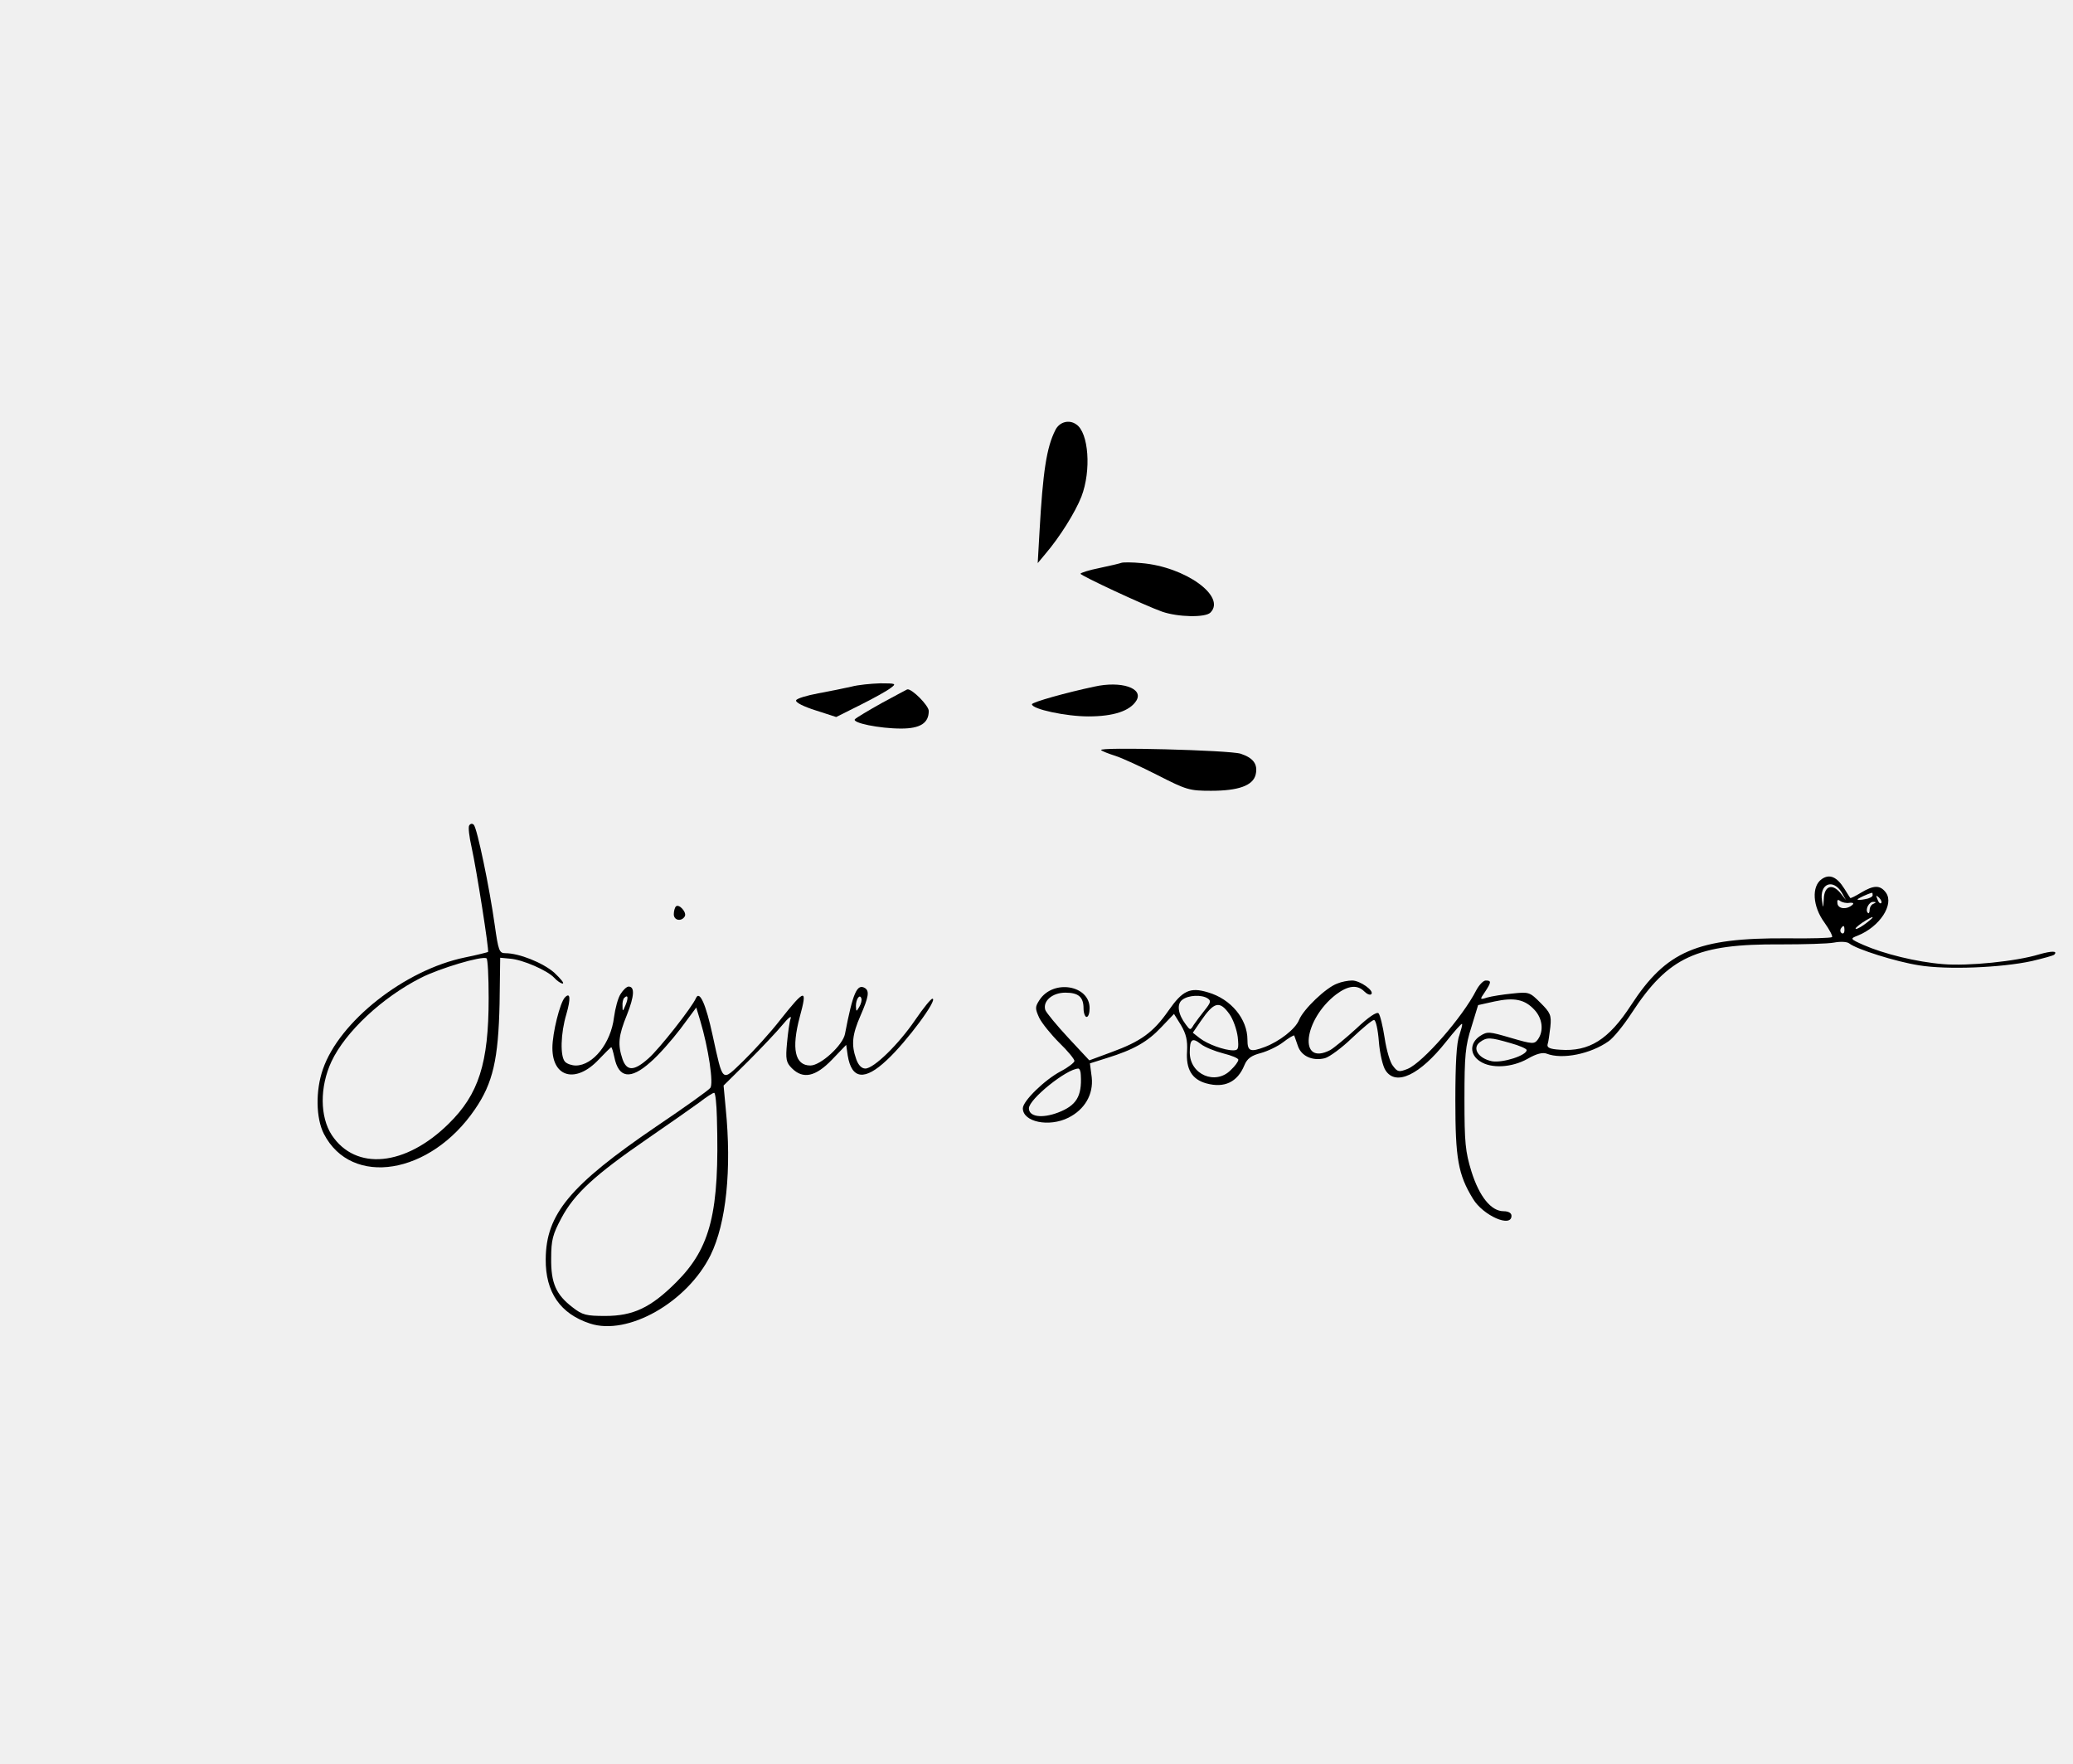
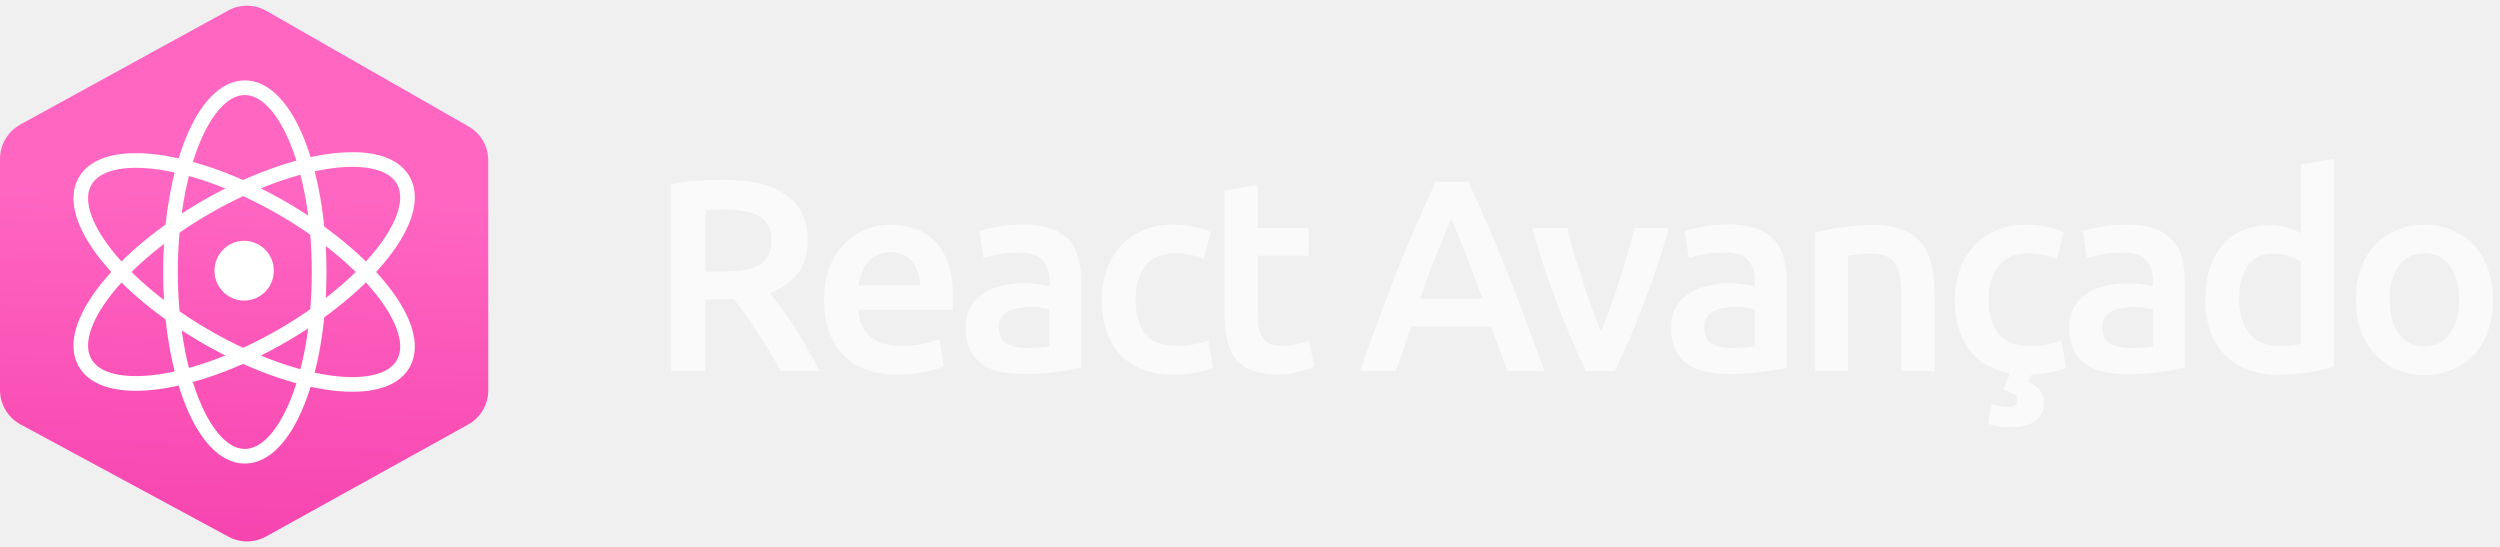
- <svg xmlns="http://www.w3.org/2000/svg" version="1.0" width="683pt" height="581pt" viewBox="0 0 683 581" preserveAspectRatio="xMidYMid meet">
-   <g transform="translate(0,581) scale(0.1,-0.1)" fill="#000000" stroke="none">
-     <path d="M3477 4393 c-29 -57 -41 -138 -52 -333 l-6 -105 25 30 c48 56 99 138 119 189 33 86 24 211 -17 238 -24 17 -56 8 -69 -19z" />
-     <path d="M3695 3956 c-5 -2 -38 -10 -72 -17 -35 -7 -63 -16 -63 -19 0 -6 210 -104 269 -125 52 -18 142 -20 159 -3 53 53 -83 151 -227 163 -31 3 -60 3 -66 1z" />
-     <path d="M2805 3548 c-22 -5 -71 -15 -109 -22 -38 -7 -71 -17 -73 -23 -3 -7 26 -21 64 -33 l68 -22 80 40 c44 22 89 47 100 56 19 14 17 15 -35 15 -30 -1 -73 -5 -95 -11z" />
-     <path d="M3605 3548 c-90 -19 -205 -51 -205 -58 0 -16 112 -40 186 -40 83 0 137 18 158 52 25 41 -50 66 -139 46z" />
-     <path d="M2905 3494 c-43 -24 -83 -48 -88 -53 -12 -12 80 -31 152 -31 63 0 91 18 91 58 0 18 -57 75 -71 71 -2 -1 -40 -21 -84 -45z" />
-     <path d="M3628 3339 c4 -4 25 -12 47 -19 22 -7 85 -36 140 -64 94 -48 104 -51 175 -51 90 0 138 17 147 53 8 34 -7 55 -49 69 -36 12 -473 23 -460 12z" />
-     <path d="M1546 3091 c-4 -5 0 -38 8 -73 16 -72 58 -339 54 -344 -2 -1 -36 -10 -76 -18 -199 -41 -414 -211 -468 -368 -25 -71 -23 -162 3 -213 91 -177 351 -135 498 81 59 86 77 164 81 349 l2 150 32 -3 c42 -3 124 -39 146 -63 9 -10 22 -19 28 -19 6 1 -7 16 -28 36 -38 33 -116 64 -161 64 -20 0 -23 8 -35 93 -17 122 -58 319 -69 330 -5 5 -11 4 -15 -2z m64 -569 c0 -215 -33 -317 -132 -414 -142 -140 -306 -156 -385 -37 -39 60 -40 158 -1 242 46 98 167 211 295 276 61 31 201 73 216 64 4 -2 7 -61 7 -131z" />
-     <path d="M6002 2914 c-34 -24 -30 -90 9 -143 17 -24 28 -45 25 -48 -3 -3 -69 -5 -147 -4 -298 2 -399 -42 -515 -220 -74 -114 -138 -154 -234 -147 -34 2 -44 7 -41 18 3 8 6 34 9 57 4 39 0 47 -32 79 -36 36 -38 37 -94 31 -31 -3 -68 -9 -82 -13 -25 -8 -25 -7 -7 19 21 32 21 37 2 37 -8 0 -22 -15 -31 -32 -46 -90 -176 -238 -226 -259 -28 -11 -33 -11 -48 9 -10 11 -22 53 -28 93 -6 39 -15 76 -20 81 -6 6 -34 -13 -73 -50 -35 -32 -74 -64 -86 -71 -106 -55 -89 100 19 183 40 30 70 33 93 10 9 -9 19 -13 23 -9 11 11 -37 45 -63 45 -13 0 -35 -4 -49 -10 -37 -13 -112 -85 -126 -120 -12 -30 -65 -71 -113 -89 -48 -18 -57 -14 -57 24 0 68 -54 134 -130 156 -59 18 -84 6 -130 -60 -50 -72 -92 -102 -188 -137 l-73 -27 -69 74 c-38 41 -72 82 -76 92 -9 29 23 57 66 57 43 0 60 -14 60 -52 0 -15 5 -28 10 -28 6 0 10 13 10 29 0 76 -120 96 -165 27 -15 -23 -15 -28 -1 -59 9 -18 39 -55 66 -82 28 -27 50 -54 50 -60 0 -5 -20 -21 -45 -34 -53 -28 -125 -98 -125 -122 0 -45 86 -63 150 -31 54 27 83 77 77 133 l-6 46 57 18 c87 27 133 53 178 101 l42 44 23 -37 c17 -29 22 -50 20 -86 -4 -59 16 -93 64 -106 59 -16 102 4 125 60 9 22 23 32 54 40 22 6 56 22 74 36 18 14 34 23 36 22 1 -2 6 -17 12 -34 11 -34 48 -51 89 -41 15 4 56 34 90 67 34 32 66 59 72 59 6 0 13 -32 16 -71 3 -39 13 -82 22 -95 34 -53 113 -15 200 95 27 34 50 60 52 58 2 -2 -3 -19 -9 -38 -9 -23 -13 -94 -13 -214 0 -191 9 -244 58 -324 33 -55 127 -97 127 -56 0 9 -10 15 -26 15 -41 0 -80 48 -106 131 -20 65 -23 94 -23 239 0 143 3 175 23 237 l22 72 54 12 c65 14 100 7 132 -28 26 -28 31 -69 11 -97 -12 -16 -17 -16 -89 5 -72 21 -77 22 -102 6 -34 -23 -34 -61 0 -83 37 -25 105 -21 157 8 29 17 50 22 63 17 51 -20 145 -1 204 41 16 11 50 53 76 93 121 185 214 228 491 226 76 0 155 2 176 6 21 4 43 3 50 -3 24 -19 153 -60 230 -72 92 -15 270 -8 371 14 38 9 71 18 74 21 13 13 -8 13 -50 1 -75 -23 -234 -39 -316 -32 -88 7 -196 34 -262 63 -45 20 -45 21 -19 31 72 29 120 102 93 141 -19 26 -40 26 -83 0 -18 -11 -34 -19 -35 -17 -1 2 -10 15 -19 30 -25 40 -49 50 -75 32z m66 -44 l14 -25 -19 24 c-27 32 -53 22 -54 -21 -2 -31 -2 -32 -6 -5 -9 56 36 74 65 27z m102 -9 c0 -5 -11 -11 -25 -13 -14 -3 -25 -3 -25 -1 0 3 34 19 48 22 1 1 2 -3 2 -8z m28 -26 c-3 -3 -9 2 -12 12 -6 14 -5 15 5 6 7 -7 10 -15 7 -18z m-104 1 c10 1 15 -1 10 -6 -18 -17 -47 -15 -50 3 -2 13 1 15 9 9 7 -5 20 -8 31 -6z m79 -3 c-7 -2 -13 -12 -13 -20 0 -9 -3 -14 -6 -10 -10 10 4 37 18 36 10 0 10 -2 1 -6z m-23 -63 c-14 -11 -29 -20 -35 -20 -5 0 4 9 20 20 38 25 48 25 15 0z m-73 -25 c0 -8 -4 -12 -9 -9 -5 3 -6 10 -3 15 9 13 12 11 12 -6z m-2098 -224 c12 -8 10 -14 -10 -39 -13 -16 -29 -38 -36 -48 -11 -19 -12 -18 -26 1 -26 34 -31 68 -11 82 20 15 63 17 83 4z m72 -52 c12 -17 24 -51 27 -75 4 -39 2 -44 -15 -44 -29 0 -84 20 -110 40 l-23 18 26 38 c44 64 62 69 95 23z m-21 -129 c28 -7 50 -16 50 -21 0 -6 -11 -21 -25 -34 -50 -51 -135 -15 -135 58 0 44 8 50 36 28 14 -11 47 -24 74 -31z m946 34 c30 -8 54 -19 54 -23 0 -18 -79 -43 -114 -37 -45 9 -67 43 -40 63 23 17 34 16 100 -3z m-1415 -106 c4 -70 -15 -100 -75 -123 -53 -20 -96 -14 -96 14 0 30 124 130 163 131 4 0 8 -10 8 -22z" />
-     <path d="M2227 2824 c-4 -4 -7 -16 -7 -26 0 -20 25 -25 36 -7 8 13 -19 43 -29 33z" />
-     <path d="M2045 2536 c-9 -13 -18 -48 -22 -77 -10 -85 -69 -159 -126 -159 -12 0 -28 5 -35 12 -17 17 -15 94 4 157 15 52 13 74 -5 55 -16 -17 -41 -117 -41 -166 0 -98 78 -118 153 -38 21 22 39 40 41 40 2 0 6 -14 10 -32 14 -70 53 -76 119 -17 26 22 70 72 99 110 l52 70 13 -43 c27 -90 45 -209 33 -222 -6 -8 -86 -65 -178 -127 -285 -194 -363 -289 -364 -437 -1 -109 48 -180 146 -212 125 -41 320 70 397 225 52 106 70 283 50 484 l-7 75 81 80 c45 45 96 99 114 121 18 22 30 31 26 20 -4 -11 -9 -48 -12 -81 -5 -53 -3 -64 16 -83 37 -37 78 -28 132 28 l47 49 5 -35 c13 -79 56 -84 129 -15 65 60 170 202 150 202 -5 0 -30 -31 -56 -69 -55 -81 -137 -161 -165 -161 -12 0 -23 11 -30 31 -17 48 -13 81 14 143 27 62 30 81 15 91 -26 16 -40 -15 -66 -151 -7 -37 -80 -104 -114 -104 -51 0 -63 55 -35 160 26 95 18 94 -63 -8 -34 -44 -90 -105 -124 -138 -71 -68 -65 -74 -100 85 -22 102 -43 150 -55 123 -12 -29 -122 -169 -157 -199 -47 -42 -71 -42 -85 -2 -16 48 -14 76 15 147 24 61 26 92 5 92 -6 0 -18 -11 -26 -24z m16 -37 c-9 -22 -10 -22 -10 -3 -1 11 2 24 6 27 12 12 14 0 4 -24z m770 -6 c-10 -17 -10 -16 -11 3 0 23 13 41 18 25 2 -6 -1 -18 -7 -28z m-469 -365 c9 -311 -20 -428 -134 -542 -84 -84 -142 -111 -234 -111 -62 0 -75 3 -107 28 -55 42 -72 80 -71 162 0 60 5 79 34 133 42 79 109 141 282 260 73 50 151 105 173 121 22 17 43 31 48 31 4 0 8 -37 9 -82z" />
-   </g>
+ <svg xmlns="http://www.w3.org/2000/svg" fill="none" viewBox="0 0 256 56">
+   <path d="M2.08 12.75L23.36 1.08a4 4 0 013.91.03L48 12.96A4 4 0 0150 16.43v23.54a4 4 0 01-2.06 3.5l-20.7 11.47a4 4 0 01-3.84.02L2.1 43.46A4 4 0 010 39.94V16.26a4 4 0 012.08-3.5z" fill="url(#paint0_linear)" />
+   <ellipse rx="7.65" ry="18.78" transform="matrix(-.49197 .87061 .8678 .49693 25 27.9)" stroke="#fff" stroke-width="1.5" />
+   <ellipse rx="7.65" ry="18.78" transform="matrix(-.49197 -.87061 .8678 -.49693 25 27.8)" stroke="#fff" stroke-width="1.5" />
+   <ellipse cx="25.07" cy="27.85" rx="7.61" ry="18.87" transform="rotate(180 25.07 27.85)" stroke="#fff" stroke-width="1.5" />
+   <ellipse cx="25.01" cy="27.73" rx="3.06" ry="3.04" transform="rotate(-90 25 27.73)" fill="#fff" />
+   <path d="M74.06 18.4c2.8 0 4.93.51 6.4 1.54 1.5 1.03 2.25 2.6 2.25 4.7 0 2.64-1.3 4.42-3.9 5.35a41.65 41.65 0 013.92 5.8c.44.74.82 1.48 1.16 2.21h-3.95a40.42 40.42 0 00-2.4-4c-.42-.66-.83-1.26-1.24-1.82-.41-.58-.8-1.1-1.15-1.54l-.67.02h-2.24V38H68.7V18.88c.86-.2 1.77-.31 2.74-.37a34.3 34.3 0 012.6-.11zm.25 3.05c-.75 0-1.44.03-2.07.09v6.27h1.54c.86 0 1.61-.05 2.27-.14.65-.1 1.19-.26 1.62-.5.45-.25.78-.58 1-.99.23-.4.34-.93.34-1.56 0-.6-.1-1.1-.33-1.52a2.47 2.47 0 00-.98-.98c-.41-.24-.9-.4-1.49-.5-.58-.11-1.21-.17-1.9-.17zm10.07 9.3c0-1.29.19-2.42.56-3.39.4-.97.9-1.77 1.54-2.4a6.6 6.6 0 014.7-1.96c2.02 0 3.59.62 4.7 1.87 1.15 1.25 1.72 3.12 1.72 5.6l-.03.64c0 .23-.01.43-.03.62h-9.66c.1 1.17.5 2.09 1.23 2.74.75.64 1.82.95 3.22.95a10.35 10.35 0 003.87-.7l.44 2.78a6.26 6.26 0 01-1.9.56 12.6 12.6 0 01-2.83.3c-1.29 0-2.4-.18-3.36-.56a6.48 6.48 0 01-2.35-1.6 6.7 6.7 0 01-1.37-2.4 9.97 9.97 0 01-.45-3.05zm9.83-1.51c0-.47-.07-.9-.2-1.32-.13-.43-.33-.8-.59-1.1a2.37 2.37 0 00-.92-.72 2.73 2.73 0 00-1.29-.28 3.11 3.11 0 00-3 2.16c-.14.4-.25.83-.3 1.26h6.3zm10.87 6.38c1.05 0 1.84-.06 2.38-.17V31.7a6.63 6.63 0 00-1.99-.25c-.37 0-.75.03-1.15.08a3.7 3.7 0 00-1.03.31c-.3.15-.54.36-.73.64-.19.27-.28.6-.28 1.01 0 .8.25 1.36.76 1.68a4 4 0 002.04.45zm-.28-12.63a8.3 8.3 0 012.83.42 4.21 4.21 0 012.8 3.02c.2.72.3 1.5.3 2.36v8.87c-.52.12-1.31.25-2.37.4-1.05.16-2.23.25-3.56.25-.88 0-1.68-.09-2.4-.25a5.2 5.2 0 01-1.88-.82 4 4 0 01-1.2-1.45 5.2 5.2 0 01-.43-2.21c0-.84.16-1.55.48-2.13.33-.58.78-1.05 1.34-1.4a5.4 5.4 0 011.93-.79 10.55 10.55 0 014.82.06v-.56c0-.4-.05-.77-.14-1.12-.1-.35-.26-.66-.5-.92-.23-.28-.54-.5-.93-.65a3.89 3.89 0 00-1.43-.22 12.8 12.8 0 00-3.75.56l-.42-2.75a14.7 14.7 0 014.5-.67zm8.01 7.7c0-1.08.17-2.09.5-3.02a7.3 7.3 0 011.44-2.47c.63-.69 1.4-1.23 2.3-1.62.89-.4 1.9-.59 3.02-.59 1.38 0 2.68.25 3.92.76l-.73 2.77a7.6 7.6 0 00-2.92-.59c-1.32 0-2.33.42-3.02 1.26-.69.82-1.03 1.99-1.03 3.5 0 1.46.32 2.62.97 3.47.66.84 1.76 1.26 3.3 1.26a8.7 8.7 0 003.17-.58l.48 2.8c-.38.18-.94.35-1.7.5-.76.15-1.53.22-2.33.22a8.79 8.79 0 01-3.28-.56 6.58 6.58 0 01-2.3-1.6c-.6-.68-1.04-1.5-1.34-2.43-.3-.95-.45-1.98-.45-3.08zm12.6-11.2l3.38-.56v4.43H134v2.82h-5.2v5.97c0 1.17.18 2.01.55 2.52.38.5 1.01.75 1.9.75.62 0 1.16-.06 1.63-.2.49-.12.87-.24 1.15-.36l.56 2.7c-.4.16-.9.33-1.54.5-.64.18-1.38.28-2.24.28a7.2 7.2 0 01-2.63-.42 3.92 3.92 0 01-1.66-1.2 4.94 4.94 0 01-.86-1.94 12.2 12.2 0 01-.26-2.6V19.49zM154.33 38c-.26-.77-.53-1.52-.81-2.27-.28-.74-.56-1.51-.82-2.3h-8.17a83.8 83.8 0 01-.81 2.33l-.79 2.24h-3.67a333.28 333.28 0 013.98-10.72 195.8 195.8 0 013.78-8.68h3.33a144.25 144.25 0 013.75 8.68c.64 1.56 1.28 3.23 1.94 4.98.67 1.75 1.37 3.67 2.1 5.74h-3.81zm-5.71-15.65a120.1 120.1 0 00-3.2 8.23h6.39a187.52 187.52 0 00-3.2-8.23zM162.43 38a88.45 88.45 0 01-5.54-14.64h3.6l.7 2.66.88 2.82c.31.94.63 1.85.95 2.75l.92 2.38a87.54 87.54 0 002.72-7.95c.28-.96.52-1.84.73-2.66h3.5A91.1 91.1 0 01165.35 38h-2.92zm14.88-2.38c1.04 0 1.84-.06 2.38-.17V31.7a6.63 6.63 0 00-1.99-.25c-.37 0-.75.03-1.15.08a3.7 3.7 0 00-1.03.31c-.3.15-.55.36-.73.64-.19.27-.28.6-.28 1.01 0 .8.25 1.36.75 1.68a4 4 0 002.05.45zm-.28-12.63a8.3 8.3 0 012.83.42 4.21 4.21 0 012.8 3.02c.2.72.3 1.5.3 2.36v8.87c-.52.12-1.31.25-2.38.4-1.04.16-2.23.25-3.55.25-.88 0-1.68-.09-2.4-.25a5.2 5.2 0 01-1.88-.82 4 4 0 01-1.2-1.45 5.2 5.2 0 01-.43-2.21c0-.84.16-1.55.48-2.13.33-.58.78-1.05 1.34-1.4a5.4 5.4 0 011.93-.79 10.55 10.55 0 014.82.06v-.56c0-.4-.05-.77-.14-1.12-.1-.35-.26-.66-.5-.92-.23-.28-.54-.5-.93-.65a3.89 3.89 0 00-1.43-.22 12.8 12.8 0 00-3.75.56l-.42-2.75a14.7 14.7 0 014.5-.67zm8.82.84a22.64 22.64 0 016.02-.78c1.2 0 2.2.17 3 .5.8.32 1.44.78 1.9 1.37.49.58.82 1.3 1.01 2.13.2.82.31 1.73.31 2.72V38h-3.39v-7.7a10 10 0 00-.17-1.99c-.09-.56-.26-1-.5-1.34-.22-.36-.54-.6-.95-.76a3.7 3.7 0 00-1.46-.25c-.43 0-.88.03-1.34.08l-1.04.14V38h-3.39V23.83zM207.7 39.1c.6.28 1.01.6 1.24.95.24.36.36.8.36 1.32 0 .65-.28 1.21-.84 1.68-.56.47-1.4.7-2.52.7-.9 0-1.7-.12-2.38-.36l.4-2.02.72.2c.3.07.6.1.92.1.32 0 .56-.05.73-.16a.55.55 0 00.28-.5c0-.3-.13-.53-.4-.68a7.14 7.14 0 00-.77-.33l-.28-.09a9.54 9.54 0 01.7-1.68 7.19 7.19 0 01-2.53-.9 5.87 5.87 0 01-1.76-1.62 7.66 7.66 0 01-1.06-2.26c-.23-.84-.34-1.76-.34-2.75 0-1.08.17-2.09.5-3.02a7.3 7.3 0 011.43-2.47c.64-.69 1.4-1.23 2.3-1.62.9-.4 1.9-.59 3.02-.59 1.38 0 2.7.25 3.92.76l-.73 2.77a7.6 7.6 0 00-2.9-.59c-1.33 0-2.34.42-3.03 1.26-.7.82-1.04 1.99-1.04 3.5 0 1.46.33 2.62.98 3.47.66.84 1.76 1.26 3.3 1.26a8.7 8.7 0 003.17-.58l.48 2.8c-.34.16-.83.31-1.49.44-.65.13-1.33.22-2.04.26a7.65 7.65 0 00-.34.75zm10.38-3.47c1.05 0 1.84-.06 2.38-.17V31.7a6.63 6.63 0 00-1.99-.25c-.37 0-.75.03-1.14.08a3.7 3.7 0 00-1.04.31c-.3.15-.54.36-.73.64-.19.27-.28.6-.28 1.01 0 .8.25 1.36.76 1.68a4 4 0 002.04.45zm-.28-12.63a8.3 8.3 0 012.83.42 4.21 4.21 0 012.8 3.02c.2.72.3 1.5.3 2.36v8.87c-.51.12-1.3.25-2.37.4-1.05.16-2.23.25-3.56.25-.88 0-1.68-.09-2.4-.25a5.2 5.2 0 01-1.88-.82 4 4 0 01-1.2-1.45 5.2 5.2 0 01-.43-2.21c0-.84.16-1.55.48-2.13.34-.58.78-1.05 1.34-1.4a5.4 5.4 0 011.94-.79 10.55 10.55 0 014.81.06v-.56c0-.4-.04-.77-.14-1.12-.1-.35-.26-.66-.5-.92-.23-.28-.53-.5-.93-.65a3.89 3.89 0 00-1.42-.22 12.8 12.8 0 00-3.76.56l-.42-2.75a14.7 14.7 0 014.5-.67zm11.49 7.65c0 1.49.35 2.67 1.06 3.52.71.84 1.69 1.26 2.94 1.26.54 0 1-.01 1.37-.05.4-.06.71-.11.95-.17v-8.4c-.3-.2-.7-.4-1.2-.56-.49-.19-1-.28-1.57-.28-1.23 0-2.14.42-2.71 1.26a6.09 6.09 0 00-.84 3.42zm9.71 6.91a20.01 20.01 0 01-5.74.81c-1.16 0-2.2-.17-3.1-.53a6.7 6.7 0 01-2.36-1.51 7.15 7.15 0 01-1.48-2.4 9.54 9.54 0 01-.5-3.2c0-1.16.13-2.2.41-3.14.3-.95.73-1.76 1.3-2.43a5.54 5.54 0 012.04-1.54 6.5 6.5 0 012.77-.56c.7 0 1.33.08 1.88.25.54.17 1 .35 1.4.56v-7.03l3.38-.56v21.28zm16.29-6.89c0 1.16-.17 2.22-.5 3.17a6.38 6.38 0 01-3.67 4c-.86.38-1.81.56-2.86.56-1.04 0-2-.18-2.85-.56-.86-.37-1.6-.9-2.22-1.57a7.36 7.36 0 01-1.45-2.43c-.34-.95-.5-2-.5-3.17 0-1.15.16-2.2.5-3.13a6.42 6.42 0 013.7-3.98c.85-.37 1.8-.56 2.82-.56a7.01 7.01 0 015.07 2.1 7 7 0 011.43 2.44c.35.93.53 1.98.53 3.13zm-3.47 0c0-1.45-.32-2.6-.95-3.44a3.02 3.02 0 00-2.6-1.29c-1.13 0-2 .43-2.64 1.29a5.71 5.71 0 00-.92 3.44c0 1.48.3 2.65.92 3.5a3.1 3.1 0 002.63 1.3c1.12 0 1.99-.44 2.6-1.3.64-.85.96-2.02.96-3.5z" fill="#FAFAFA" />
+   <defs>
+     <linearGradient id="paint0_linear" x1="24" y1="76" x2="26" y2="19.5" gradientUnits="userSpaceOnUse">
+       <stop stop-color="#F231A5" />
+       <stop offset="1" stop-color="#FF66C2" />
+     </linearGradient>
+   </defs>
</svg>
